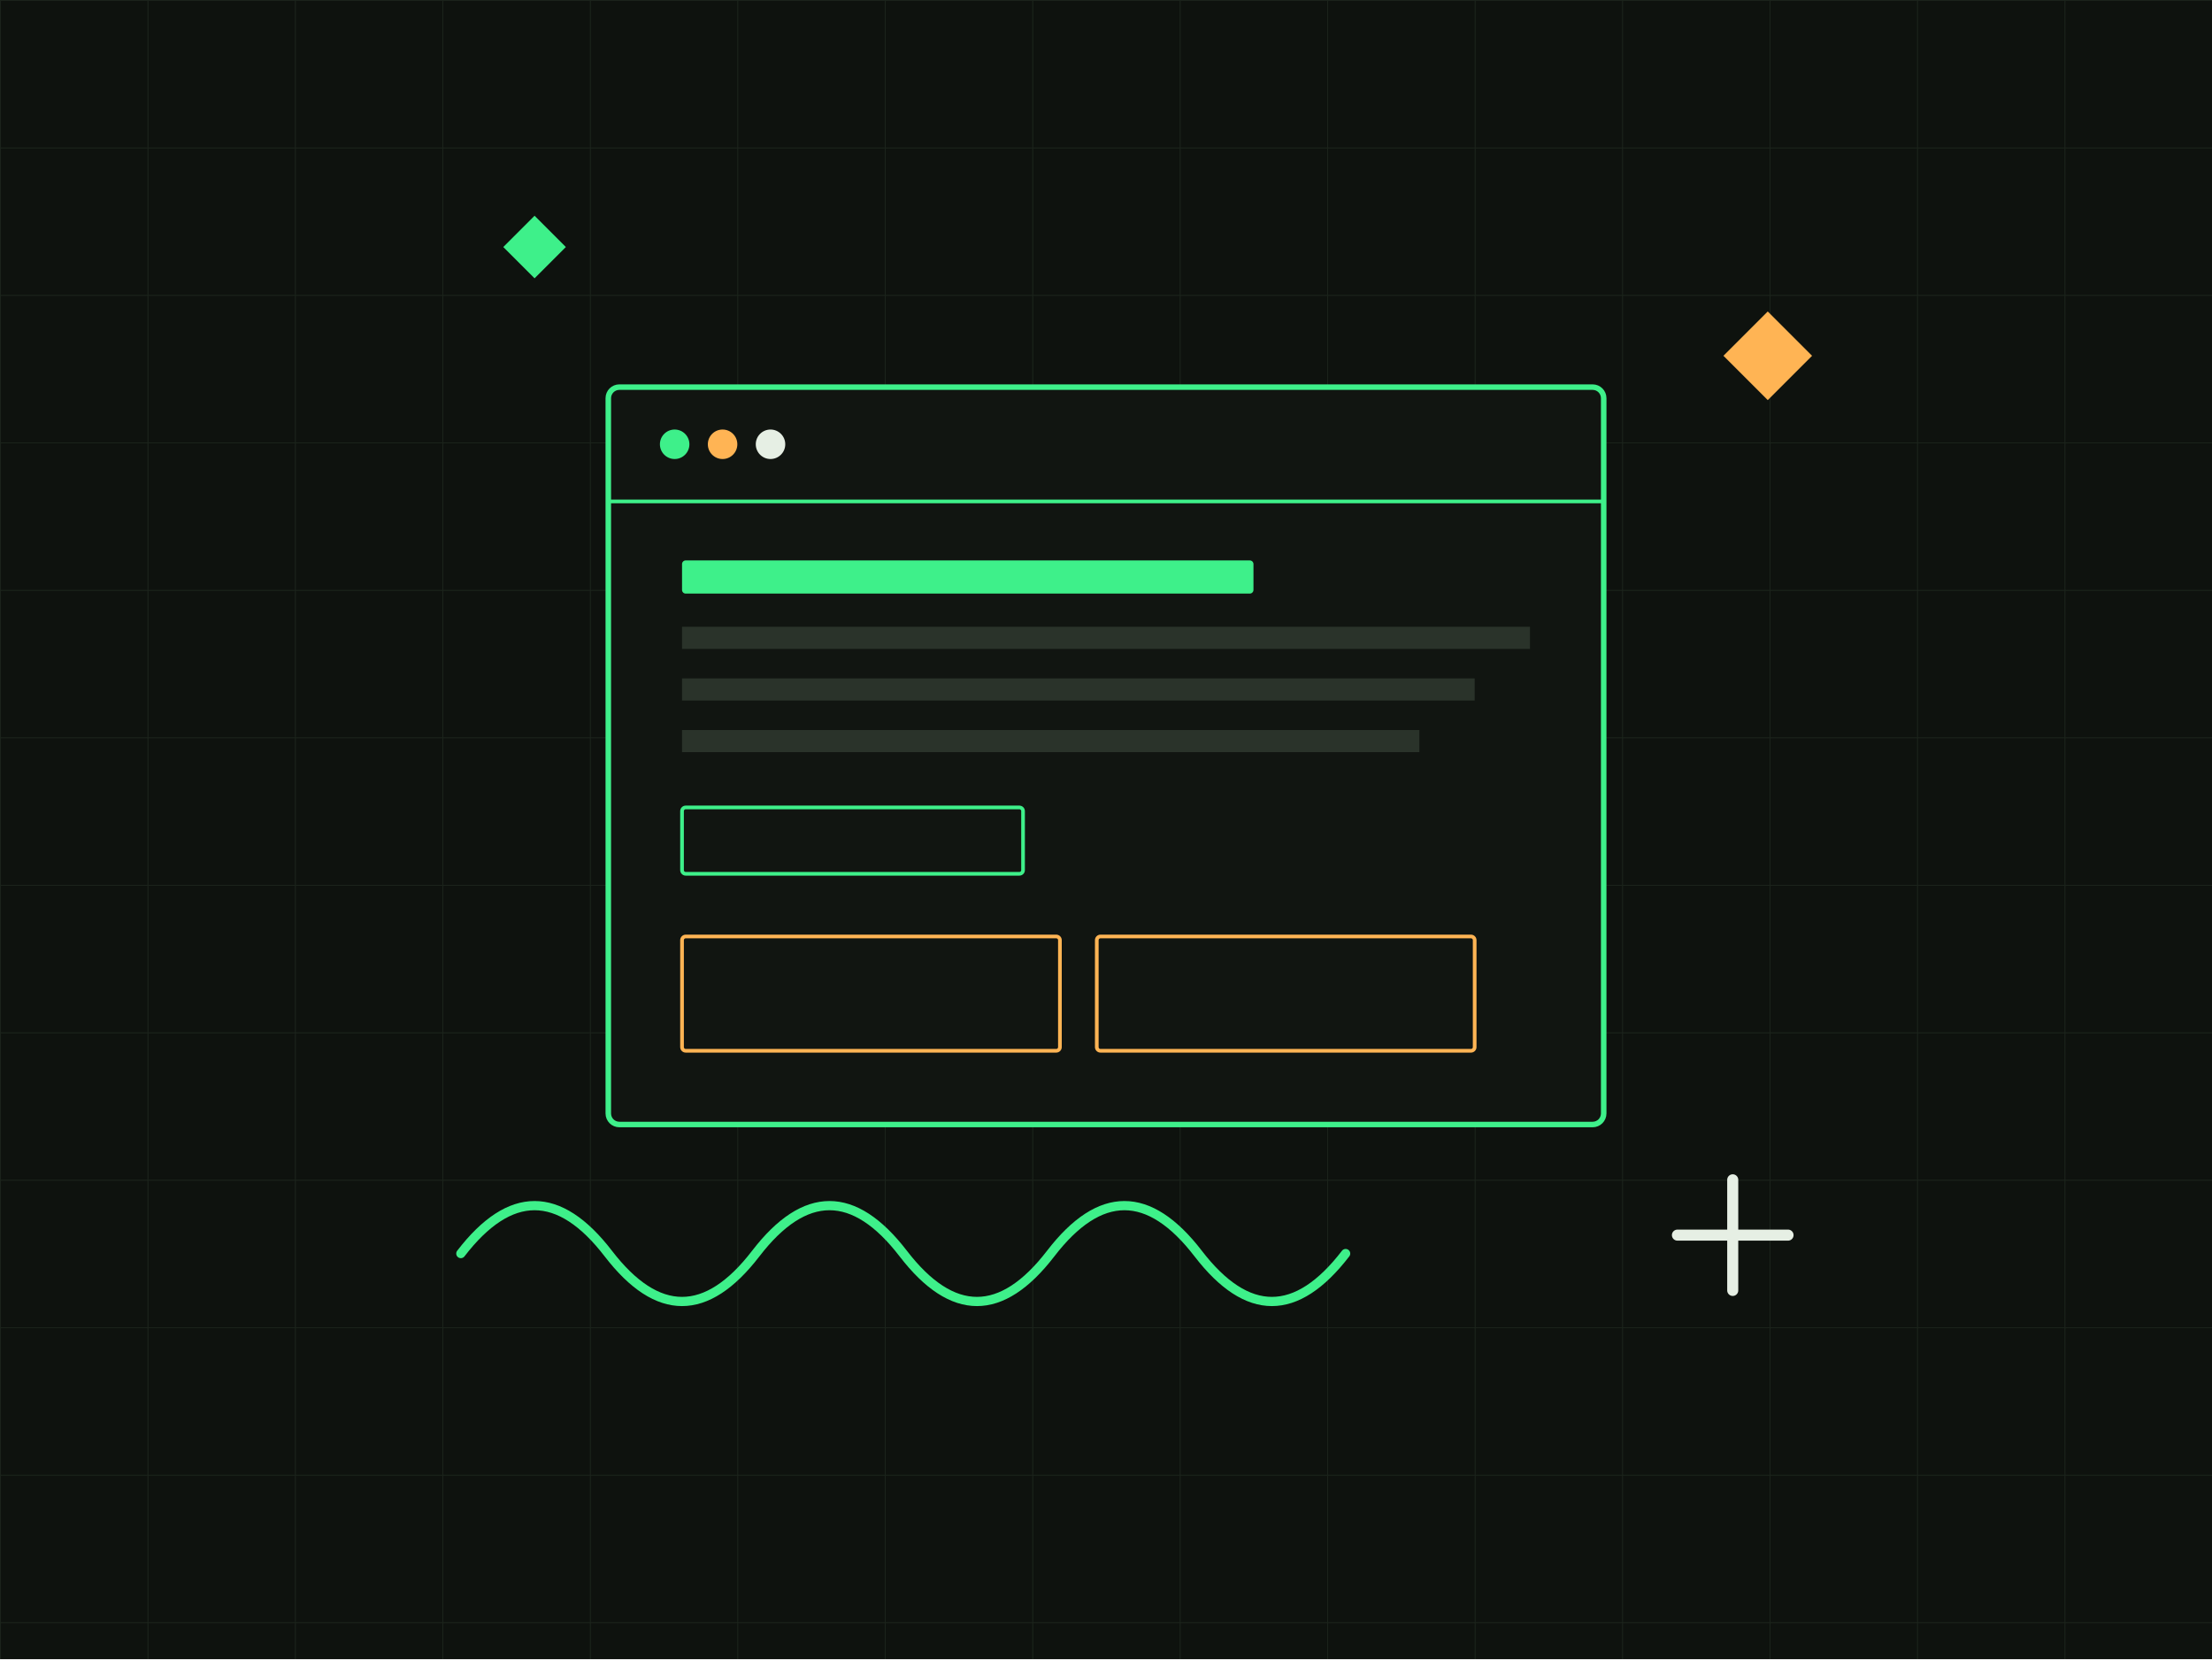
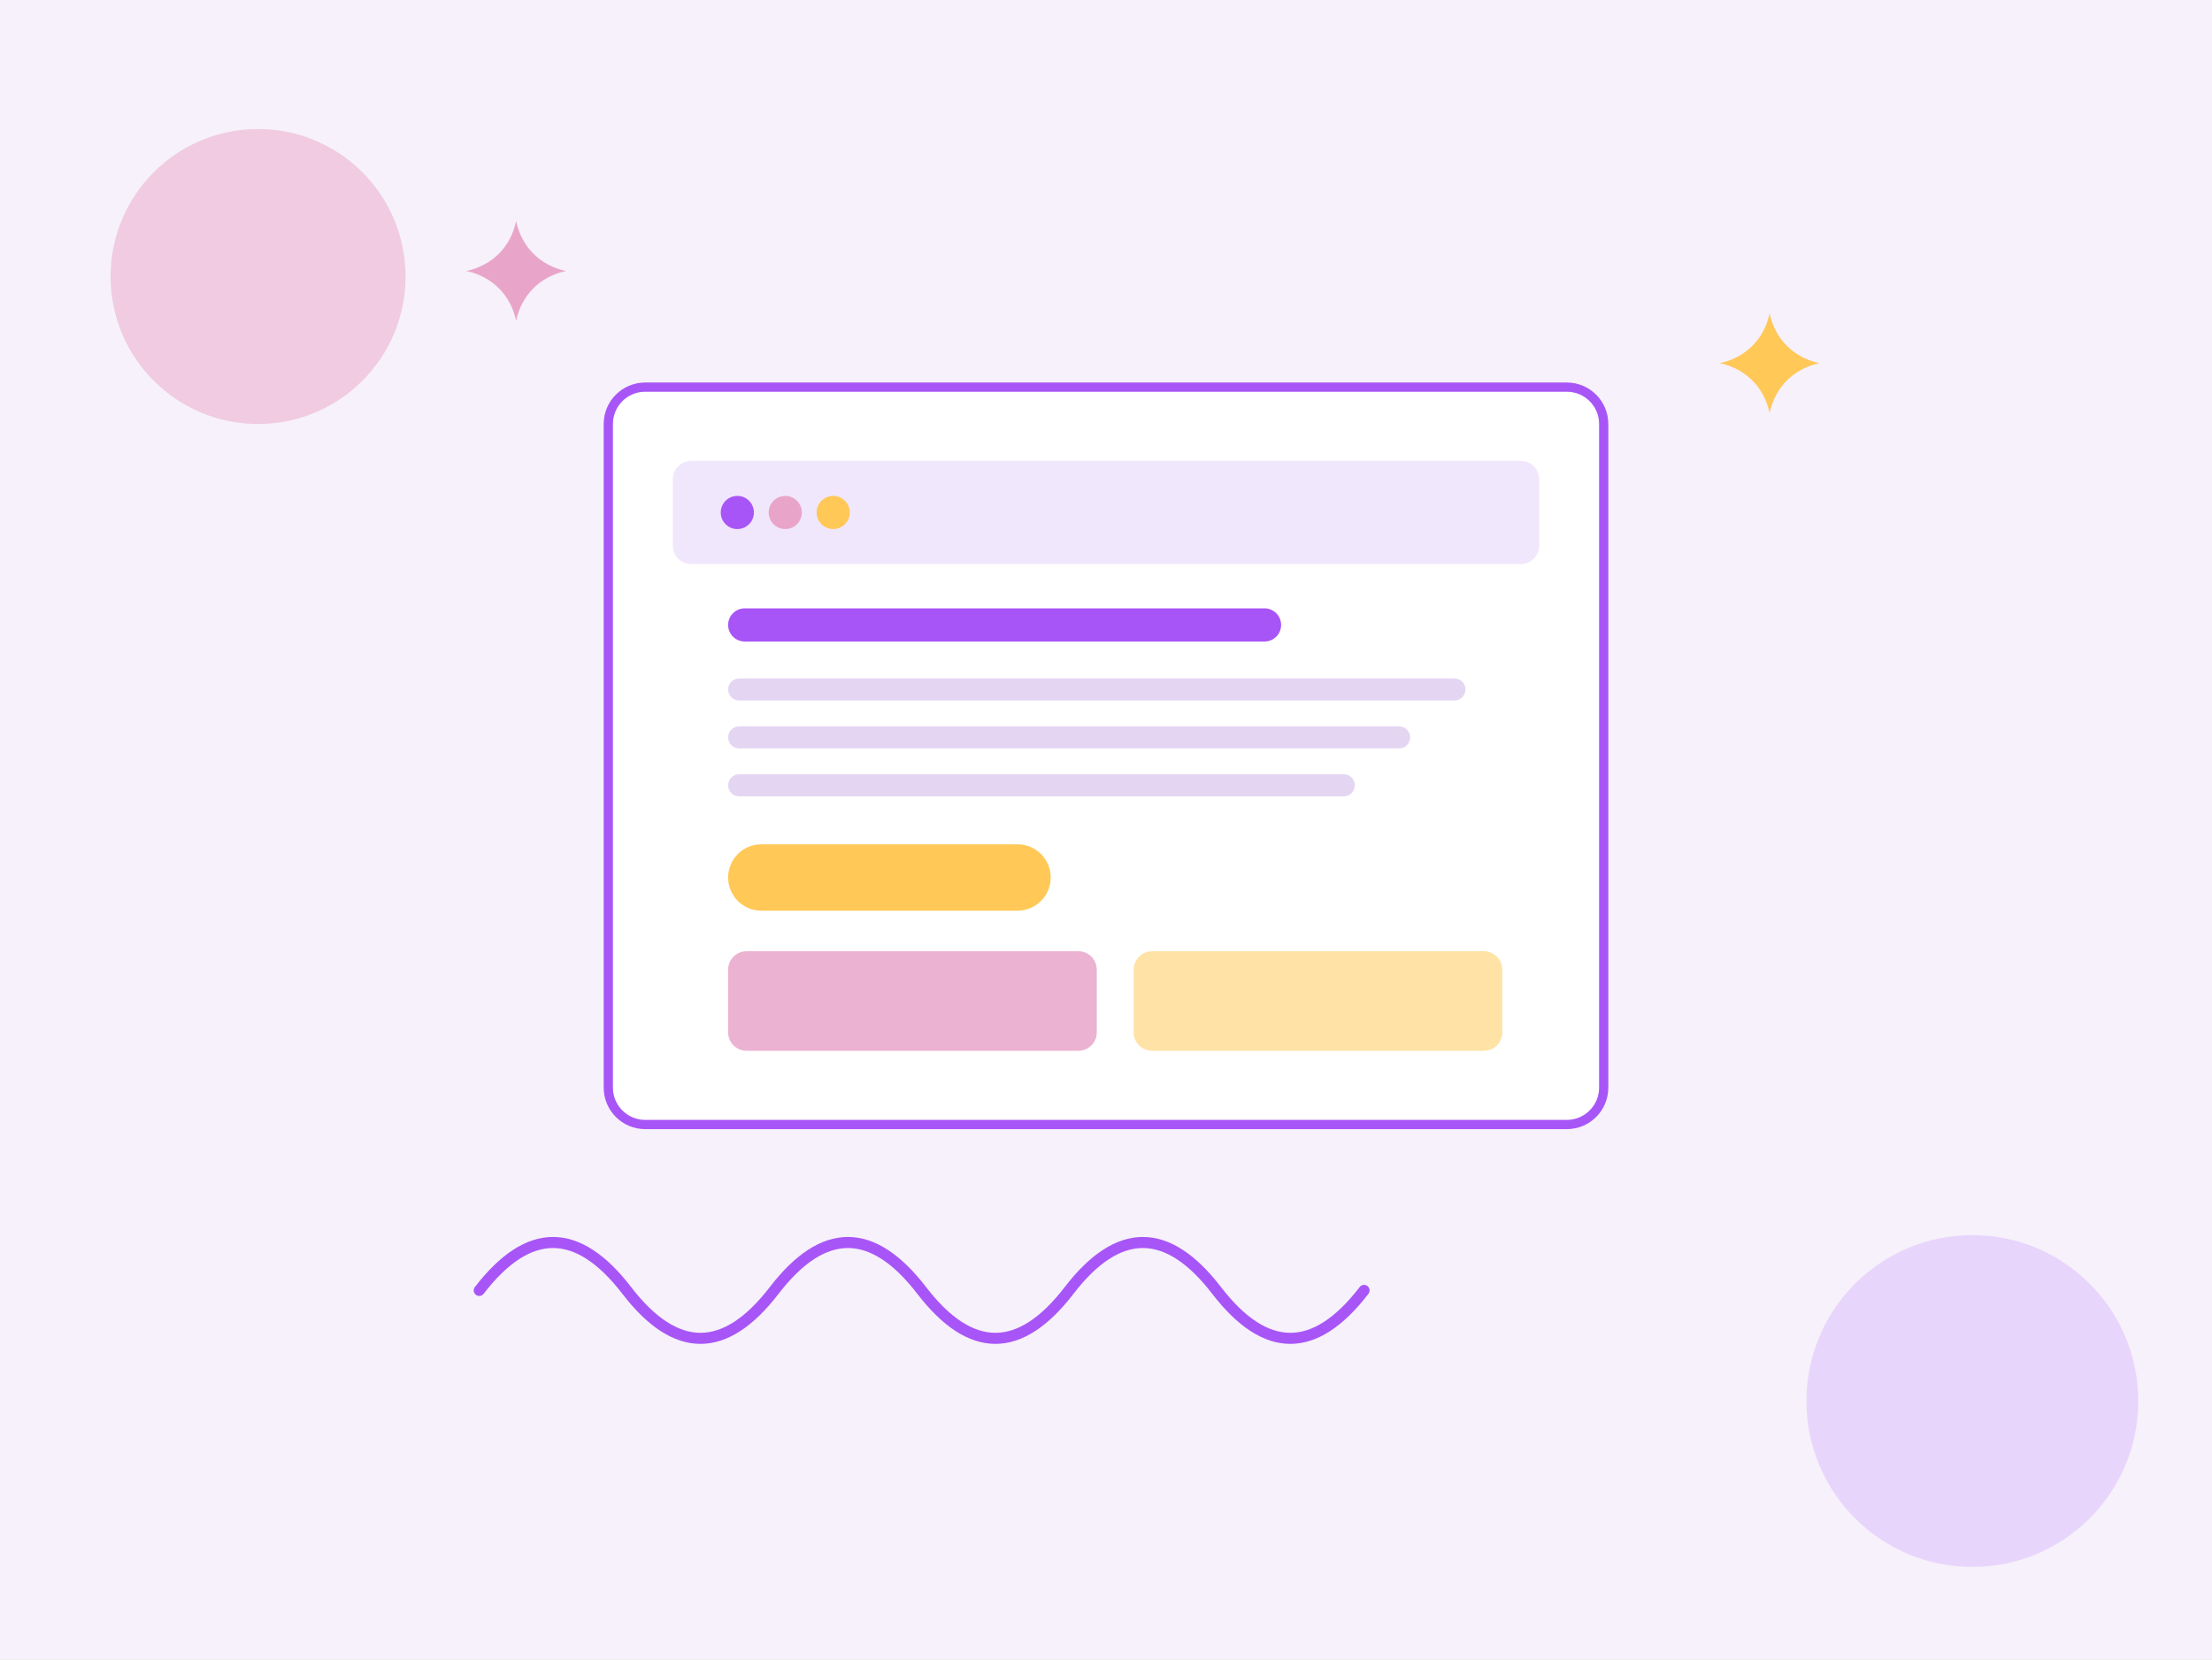
<svg xmlns="http://www.w3.org/2000/svg" viewBox="0 0 1200 900" role="img" aria-label="Curiosity Journal preview">
-   <defs>
-     <pattern id="g1" width="80" height="80" patternUnits="userSpaceOnUse">
-       <path d="M80 0H0V80" fill="none" stroke="#1B231B" stroke-width="1" />
-     </pattern>
-   </defs>
-   <rect width="1200" height="900" fill="#0E120E" />
-   <rect width="1200" height="900" fill="url(#g1)" />
-   <rect x="330" y="210" width="540" height="400" rx="6" fill="#111511" stroke="#3EF08A" stroke-width="3" />
-   <line x1="330" y1="272" x2="870" y2="272" stroke="#3EF08A" stroke-width="2" />
-   <circle cx="366" cy="241" r="8" fill="#3EF08A" />
-   <circle cx="392" cy="241" r="8" fill="#FFB454" />
-   <circle cx="418" cy="241" r="8" fill="#E6EFE4" />
-   <rect x="370" y="304" width="310" height="18" rx="2" fill="#3EF08A" />
-   <rect x="370" y="340" width="460" height="12" fill="#2A332A" />
-   <rect x="370" y="368" width="430" height="12" fill="#2A332A" />
-   <rect x="370" y="396" width="400" height="12" fill="#2A332A" />
-   <rect x="370" y="438" width="185" height="36" rx="2" fill="none" stroke="#3EF08A" stroke-width="2" />
-   <rect x="370" y="508" width="205" height="62" rx="2" fill="none" stroke="#FFB454" stroke-width="2" />
-   <rect x="595" y="508" width="205" height="62" rx="2" fill="none" stroke="#FFB454" stroke-width="2" />
-   <path d="M250 680 q 40 -52 80 0 t 80 0 t 80 0 t 80 0 t 80 0 t 80 0" fill="none" stroke="#3EF08A" stroke-width="5" stroke-linecap="round" />
-   <rect x="942" y="176" width="34" height="34" fill="#FFB454" transform="rotate(45 959 193)" />
-   <rect x="278" y="122" width="24" height="24" fill="#3EF08A" transform="rotate(45 290 134)" />
-   <path d="M940 640 v60 M910 670 h60" stroke="#E6EFE4" stroke-width="6" stroke-linecap="round" />
+   <rect width="1200" height="900" fill="#F6F1FA" />
+   <circle cx="140" cy="150" r="80" fill="#E9A5C9" opacity="0.5" />
+   <circle cx="1070" cy="760" r="90" fill="#D8B4FE" opacity="0.45" />
+   <rect x="330" y="210" width="540" height="400" rx="20" fill="#FFFFFF" stroke="#A855F7" stroke-width="5" />
+   <rect x="365" y="250" width="470" height="56" rx="10" fill="#F1E7FC" />
+   <circle cx="400" cy="278" r="9" fill="#A855F7" />
+   <circle cx="426" cy="278" r="9" fill="#E9A5C9" />
+   <circle cx="452" cy="278" r="9" fill="#FFC857" />
+   <rect x="395" y="330" width="300" height="18" rx="9" fill="#A855F7" />
+   <rect x="395" y="368" width="400" height="12" rx="6" fill="#E4D6F2" />
+   <rect x="395" y="394" width="370" height="12" rx="6" fill="#E4D6F2" />
+   <rect x="395" y="420" width="340" height="12" rx="6" fill="#E4D6F2" />
+   <rect x="395" y="458" width="175" height="36" rx="18" fill="#FFC857" />
+   <rect x="395" y="516" width="200" height="54" rx="10" fill="#E9A5C9" opacity="0.85" />
+   <rect x="615" y="516" width="200" height="54" rx="10" fill="#FFE3A6" />
+   <path d="M260 700 q 40 -52 80 0 t 80 0 t 80 0 t 80 0 t 80 0 t 80 0" fill="none" stroke="#A855F7" stroke-width="6" stroke-linecap="round" />
+   <path d="M960 170 C963 184 973 194 987 197 C973 200 963 210 960 224 C957 210 947 200 933 197 C947 194 957 184 960 170 Z" fill="#FFC857" />
+   <path d="M280 120 C283 134 293 144 307 147 C293 150 283 160 280 174 C277 160 267 150 253 147 C267 144 277 134 280 120 Z" fill="#E9A5C9" />
</svg>
